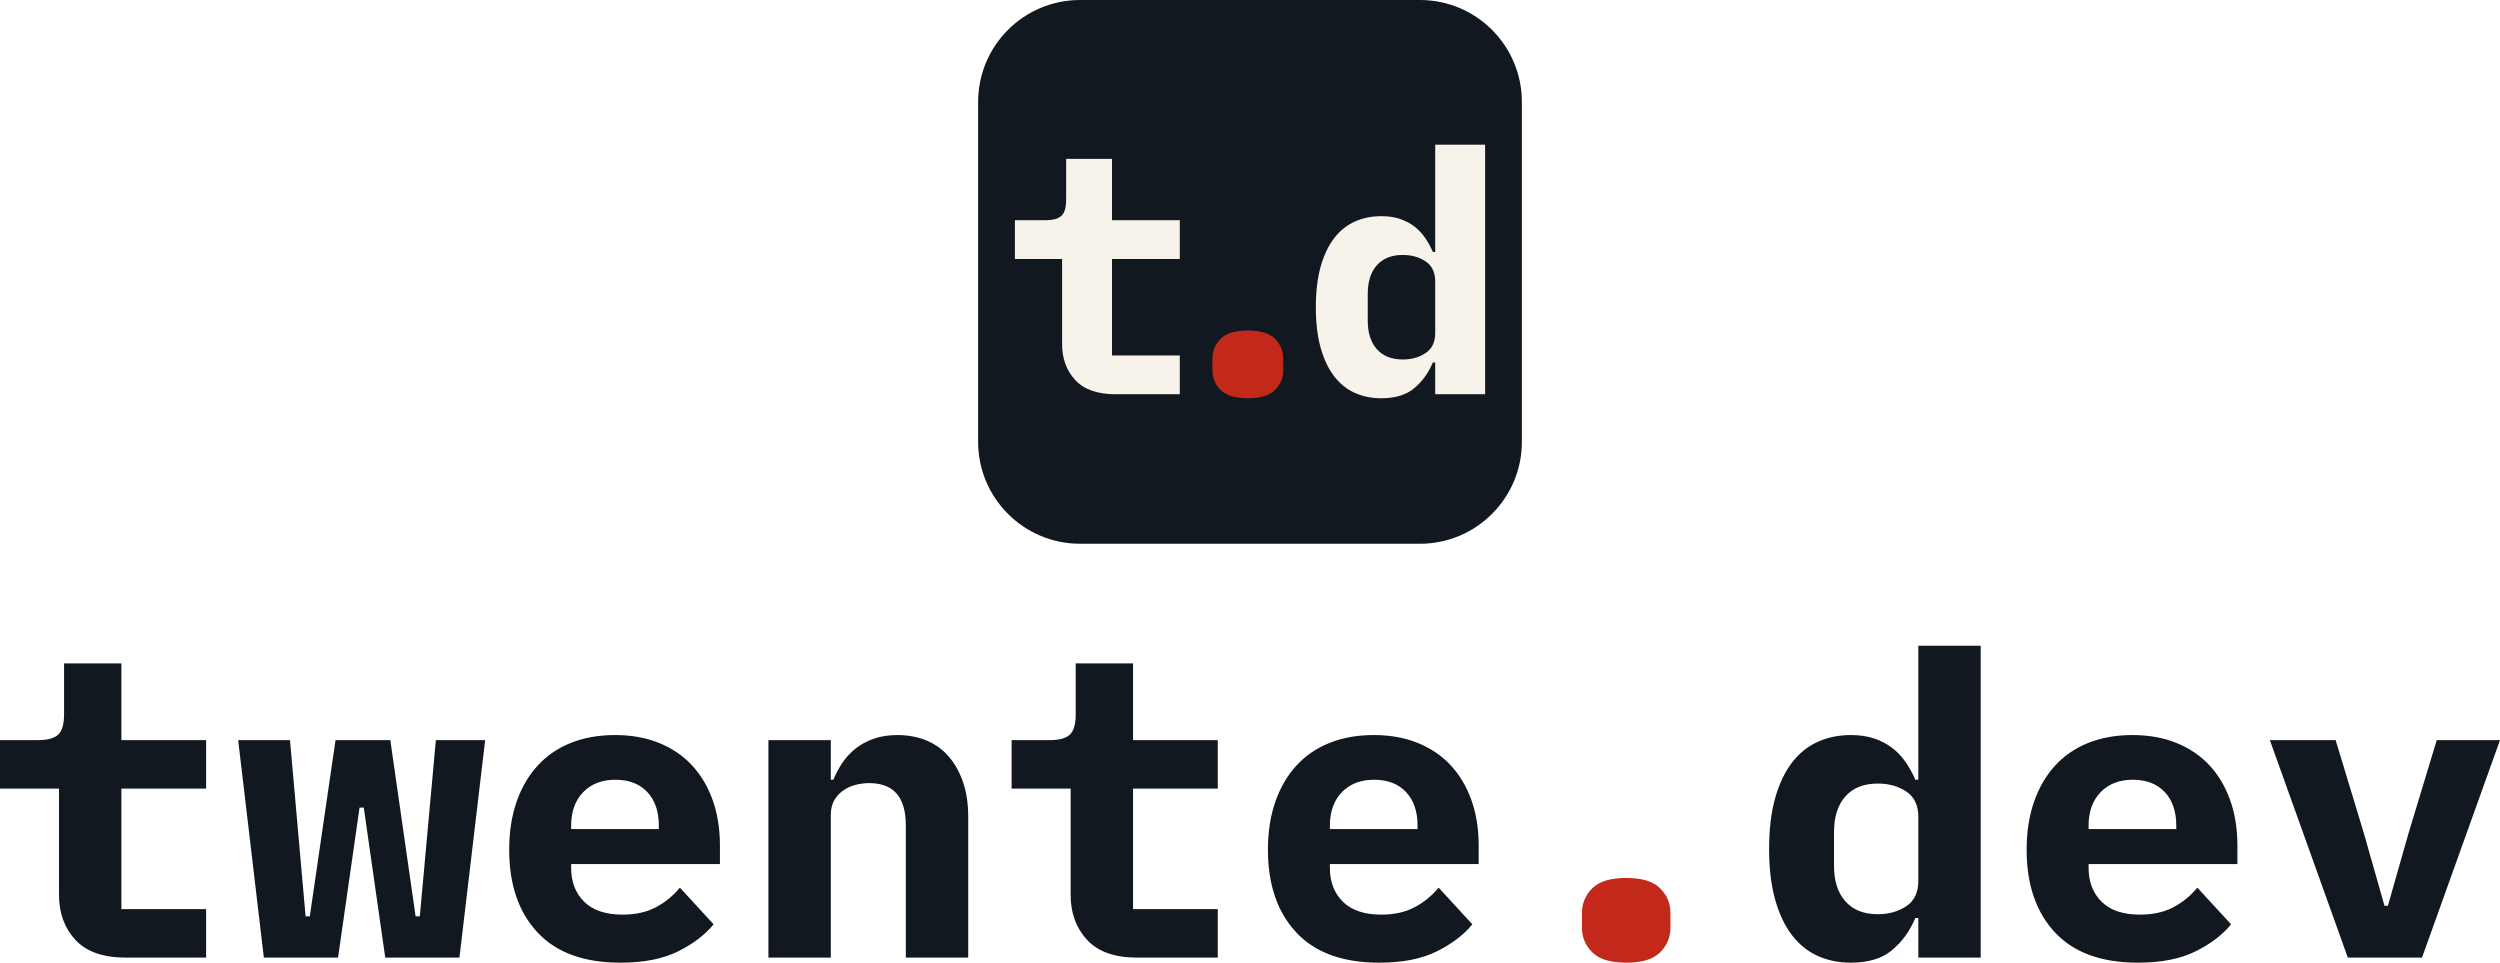
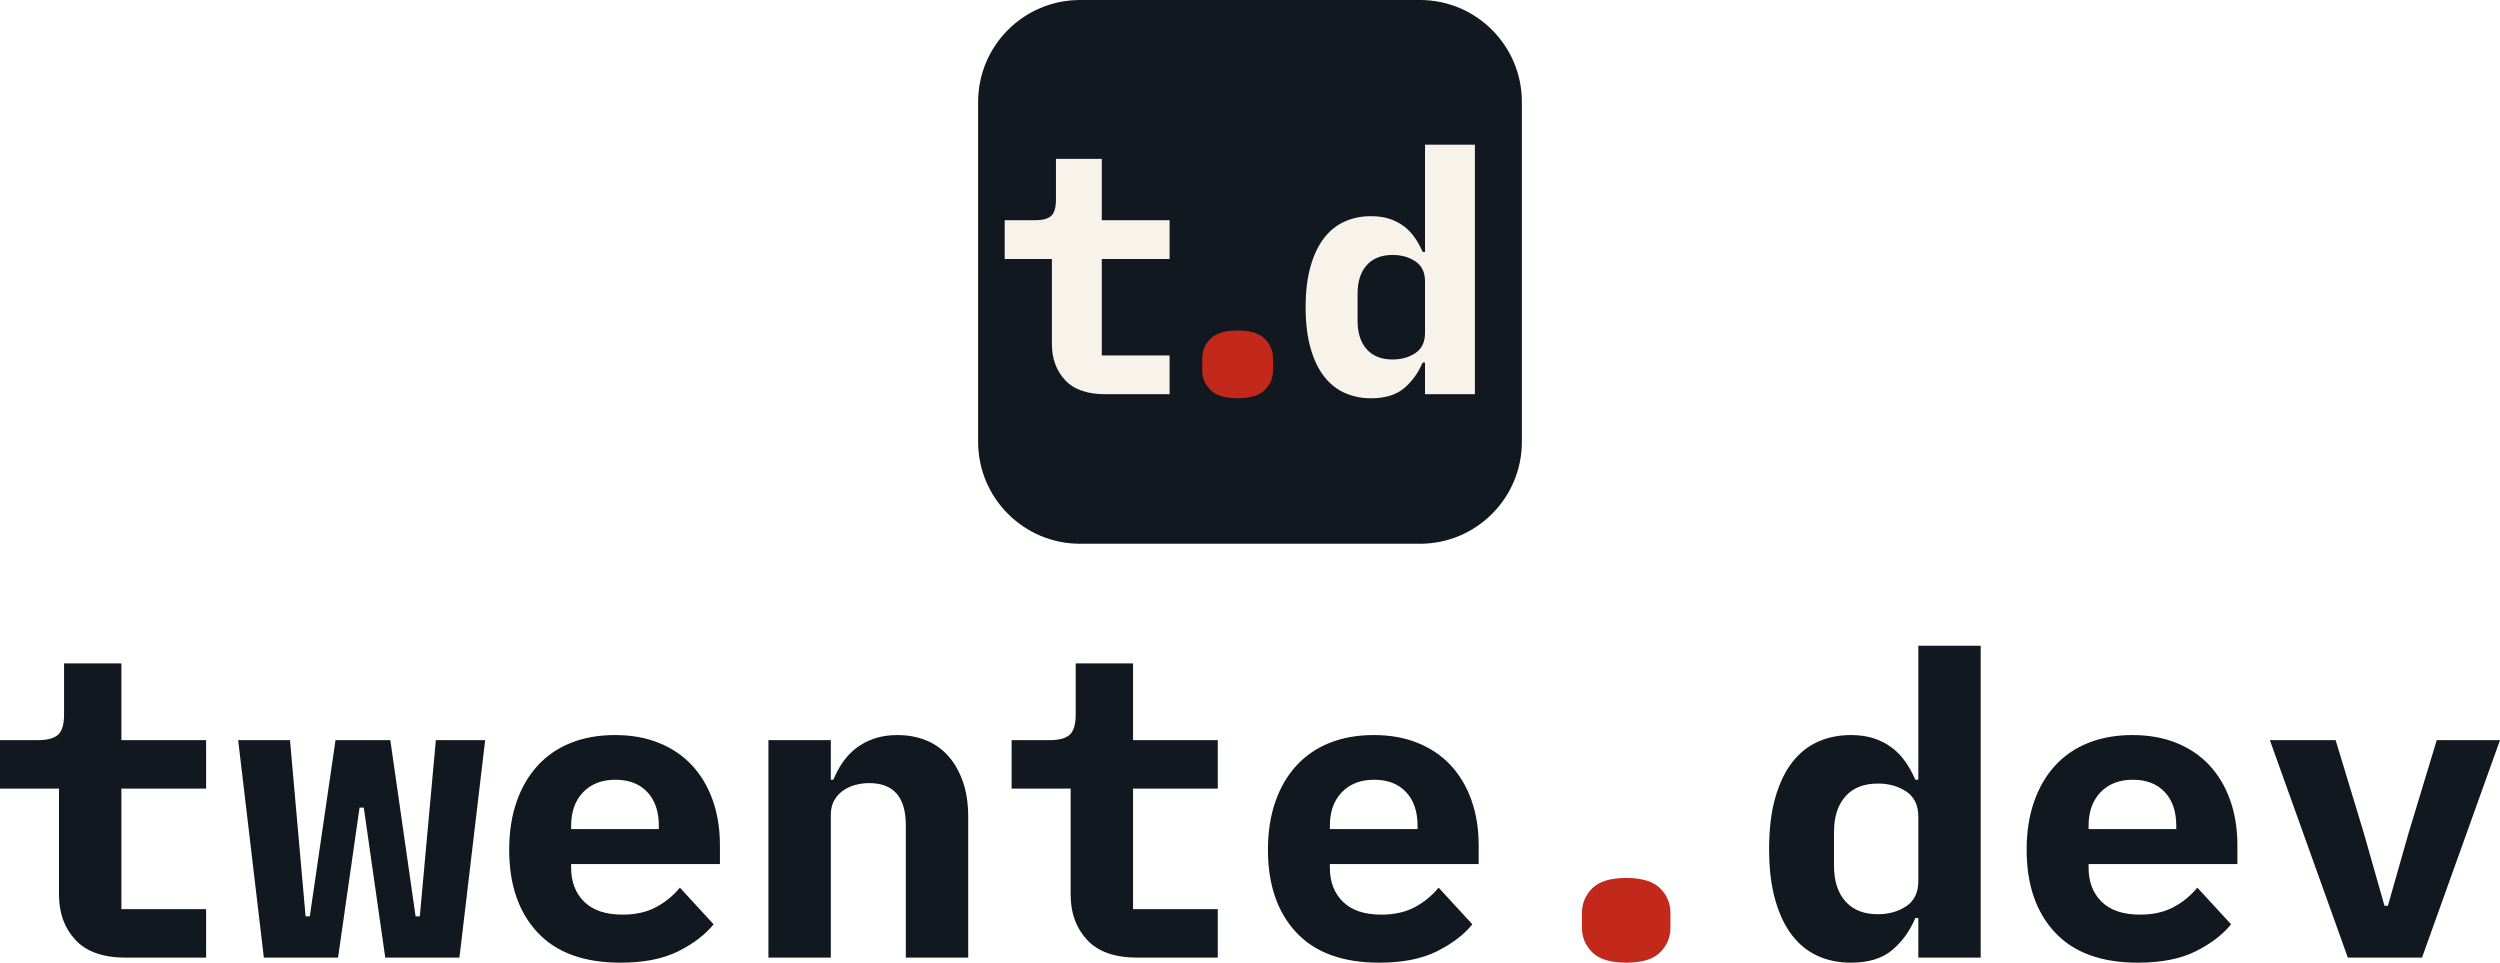
<svg xmlns="http://www.w3.org/2000/svg" viewBox="0 0 735.628 283.271" role="img" aria-label="twente.dev">
  <g transform="translate(287.814 0)">
    <rect width="160" height="160" rx="30" fill="#111820" />
    <g fill="#f7f3ea">
-       <path d="M40.38 116Q32.45 116 28.58 111.83Q24.71 107.67 24.71 101.22V76.21H10.82V64.8H19.84Q23.12 64.8 24.51 63.51Q25.9 62.22 25.9 58.75V46.74H39.39V64.8H59.34V76.21H39.39V104.59H59.34V116Z" />
-       <path d="M134.5 106.67H133.8Q131.82 111.34 128.3 114.26Q124.78 117.19 118.62 117.19Q114.36 117.19 110.83 115.6Q107.31 114.02 104.78 110.74Q102.25 107.47 100.81 102.41Q99.37 97.35 99.37 90.4Q99.37 83.45 100.81 78.39Q102.25 73.33 104.78 70.06Q107.31 66.78 110.83 65.2Q114.36 63.61 118.62 63.61Q121.7 63.61 124.08 64.4Q126.46 65.2 128.3 66.59Q130.13 67.98 131.47 69.91Q132.81 71.84 133.8 74.13H134.5V42.57H149.18V116H134.5ZM124.97 105.78Q128.84 105.78 131.67 103.89Q134.5 102.01 134.5 97.94V82.86Q134.5 78.79 131.67 76.91Q128.84 75.02 124.97 75.02Q120.01 75.02 117.33 78.05Q114.65 81.07 114.65 86.43V94.37Q114.65 99.73 117.33 102.75Q120.01 105.78 124.97 105.78Z" />
+       <path d="M37.38 116Q29.45 116 25.58 111.83Q21.71 107.67 21.71 101.22V76.21H7.82V64.8H16.84Q20.12 64.8 21.51 63.51Q22.9 62.22 22.9 58.75V46.74H36.39V64.8H56.34V76.21H36.39V104.59H56.34V116Z" />
+       <path d="M131.5 106.67H130.8Q128.82 111.34 125.3 114.26Q121.78 117.19 115.62 117.19Q111.36 117.19 107.83 115.6Q104.31 114.02 101.78 110.74Q99.25 107.47 97.81 102.41Q96.37 97.35 96.37 90.4Q96.37 83.45 97.81 78.39Q99.25 73.33 101.78 70.06Q104.31 66.78 107.83 65.2Q111.36 63.61 115.62 63.61Q118.7 63.61 121.08 64.4Q123.46 65.2 125.3 66.59Q127.13 67.98 128.47 69.91Q129.81 71.84 130.8 74.13H131.5V42.57H146.18V116H131.5ZM121.97 105.78Q125.84 105.78 128.67 103.89Q131.5 102.01 131.5 97.94V82.86Q131.5 78.79 128.67 76.91Q125.84 75.02 121.97 75.02Q117.01 75.02 114.33 78.05Q111.65 81.07 111.65 86.43V94.37Q111.65 99.73 114.33 102.75Q117.01 105.78 121.97 105.78Z" />
    </g>
-     <path fill="#c3291b" d="M79.36 117.19Q73.8 117.19 71.37 114.76Q68.94 112.33 68.94 108.96V105.48Q68.94 102.11 71.37 99.68Q73.8 97.25 79.36 97.25Q84.91 97.25 87.34 99.68Q89.77 102.11 89.77 105.48V108.96Q89.77 112.33 87.34 114.76Q84.91 117.19 79.36 117.19Z" />
+     <path fill="#c3291b" d="M76.36 117.19Q70.8 117.19 68.37 114.76Q65.94 112.33 65.94 108.96V105.48Q65.94 102.11 68.37 99.68Q70.8 97.25 76.36 97.25Q81.91 97.25 84.34 99.68Q86.77 102.11 86.77 105.48V108.96Q86.77 112.33 84.34 114.76Q81.91 117.19 76.36 117.19Z" />
  </g>
  <path fill="#111820" d="M36.96 281.78Q27.04 281.78 22.2 276.57Q17.36 271.36 17.36 263.3V232.05H0V217.78H11.29Q15.38 217.78 17.12 216.17Q18.85 214.56 18.85 210.22V195.21H35.72V217.78H60.65V232.05H35.72V267.52H60.65V281.78Z M70.08 217.78H85.33L89.92 269.63H91.16L98.73 217.78H114.85L122.29 269.63H123.53L128.25 217.78H142.76L135.19 281.78H113.36L107.04 237.63H105.8L99.47 281.78H77.64Z M182.57 283.27Q166.45 283.27 158.14 274.34Q149.83 265.41 149.83 250.03Q149.83 242.22 152 235.95Q154.17 229.69 158.2 225.29Q162.23 220.88 168 218.59Q173.77 216.29 180.96 216.29Q188.16 216.29 193.86 218.59Q199.57 220.88 203.53 225.1Q207.5 229.32 209.67 235.33Q211.84 241.35 211.84 248.79V254.25H168.06V255.36Q168.06 261.57 171.91 265.35Q175.75 269.13 183.19 269.13Q188.9 269.13 192.99 266.96Q197.09 264.79 200.06 261.19L209.98 271.98Q206.26 276.57 199.57 279.92Q192.87 283.27 182.57 283.27ZM181.09 229.44Q175.13 229.44 171.6 233.1Q168.06 236.76 168.06 242.96V243.95H193.86V242.96Q193.86 236.64 190.45 233.04Q187.04 229.44 181.09 229.44Z M226.11 281.78V217.78H244.47V229.44H245.21Q246.33 226.71 247.94 224.36Q249.55 222 251.84 220.2Q254.14 218.4 257.18 217.35Q260.22 216.29 264.06 216.29Q268.65 216.29 272.5 217.84Q276.34 219.4 279.07 222.5Q281.8 225.6 283.35 230.06Q284.9 234.53 284.9 240.36V281.78H266.54V242.84Q266.54 230.43 255.75 230.43Q253.64 230.43 251.6 230.99Q249.55 231.55 247.94 232.73Q246.33 233.91 245.4 235.64Q244.47 237.38 244.47 239.74V281.78Z M334.64 281.78Q324.71 281.78 319.88 276.57Q315.04 271.36 315.04 263.3V232.05H297.67V217.78H308.96Q313.05 217.78 314.79 216.17Q316.53 214.56 316.53 210.22V195.21H333.4V217.78H358.33V232.05H333.4V267.52H358.33V281.78Z M405.83 283.27Q389.71 283.27 381.4 274.34Q373.09 265.41 373.09 250.03Q373.09 242.22 375.26 235.95Q377.43 229.69 381.46 225.29Q385.49 220.88 391.26 218.59Q397.02 216.29 404.22 216.29Q411.41 216.29 417.12 218.59Q422.82 220.88 426.79 225.1Q430.76 229.32 432.93 235.33Q435.1 241.35 435.1 248.79V254.25H391.32V255.36Q391.32 261.57 395.16 265.35Q399.01 269.13 406.45 269.13Q412.16 269.13 416.25 266.96Q420.34 264.79 423.32 261.19L433.24 271.98Q429.52 276.57 422.82 279.92Q416.12 283.27 405.83 283.27ZM404.34 229.44Q398.39 229.44 394.85 233.1Q391.32 236.76 391.32 242.96V243.95H417.12V242.96Q417.12 236.64 413.71 233.04Q410.29 229.44 404.34 229.44Z M564.47 270.12H563.6Q561.12 275.95 556.71 279.61Q552.31 283.27 544.62 283.27Q539.29 283.27 534.88 281.29Q530.48 279.3 527.32 275.21Q524.16 271.12 522.36 264.79Q520.56 258.47 520.56 249.78Q520.56 241.1 522.36 234.78Q524.16 228.45 527.32 224.36Q530.48 220.26 534.88 218.28Q539.29 216.29 544.62 216.29Q548.47 216.29 551.44 217.29Q554.42 218.28 556.71 220.02Q559.01 221.75 560.68 224.17Q562.36 226.59 563.6 229.44H564.47V190H582.82V281.78H564.47ZM552.56 269.01Q557.4 269.01 560.93 266.65Q564.47 264.29 564.47 259.21V240.36Q564.47 235.27 560.93 232.91Q557.4 230.56 552.56 230.56Q546.36 230.56 543.01 234.34Q539.66 238.12 539.66 244.82V254.74Q539.66 261.44 543.01 265.22Q546.36 269.01 552.56 269.01Z M629.09 283.27Q612.96 283.27 604.65 274.34Q596.34 265.41 596.34 250.03Q596.34 242.22 598.51 235.95Q600.68 229.69 604.71 225.29Q608.74 220.88 614.51 218.59Q620.28 216.29 627.47 216.29Q634.67 216.29 640.37 218.59Q646.08 220.88 650.05 225.1Q654.02 229.32 656.19 235.33Q658.36 241.35 658.36 248.79V254.25H614.57V255.36Q614.57 261.57 618.42 265.35Q622.26 269.13 629.71 269.13Q635.41 269.13 639.5 266.96Q643.6 264.79 646.57 261.19L656.5 271.98Q652.78 276.57 646.08 279.92Q639.38 283.27 629.09 283.27ZM627.6 229.44Q621.64 229.44 618.11 233.1Q614.57 236.76 614.57 242.96V243.95H640.37V242.96Q640.37 236.64 636.96 233.04Q633.55 229.44 627.6 229.44Z M690.85 281.78 667.91 217.78H687.26L695.57 245.19L701.64 266.53H702.64L708.71 245.19L717.02 217.78H735.63L712.68 281.78Z" />
  <path fill="#c3291b" d="M478.51 283.27Q471.57 283.27 468.53 280.23Q465.49 277.19 465.49 272.98V268.64Q465.49 264.42 468.53 261.38Q471.57 258.34 478.51 258.34Q485.46 258.34 488.5 261.38Q491.53 264.42 491.53 268.64V272.98Q491.53 277.19 488.5 280.23Q485.46 283.27 478.51 283.27Z" />
</svg>
